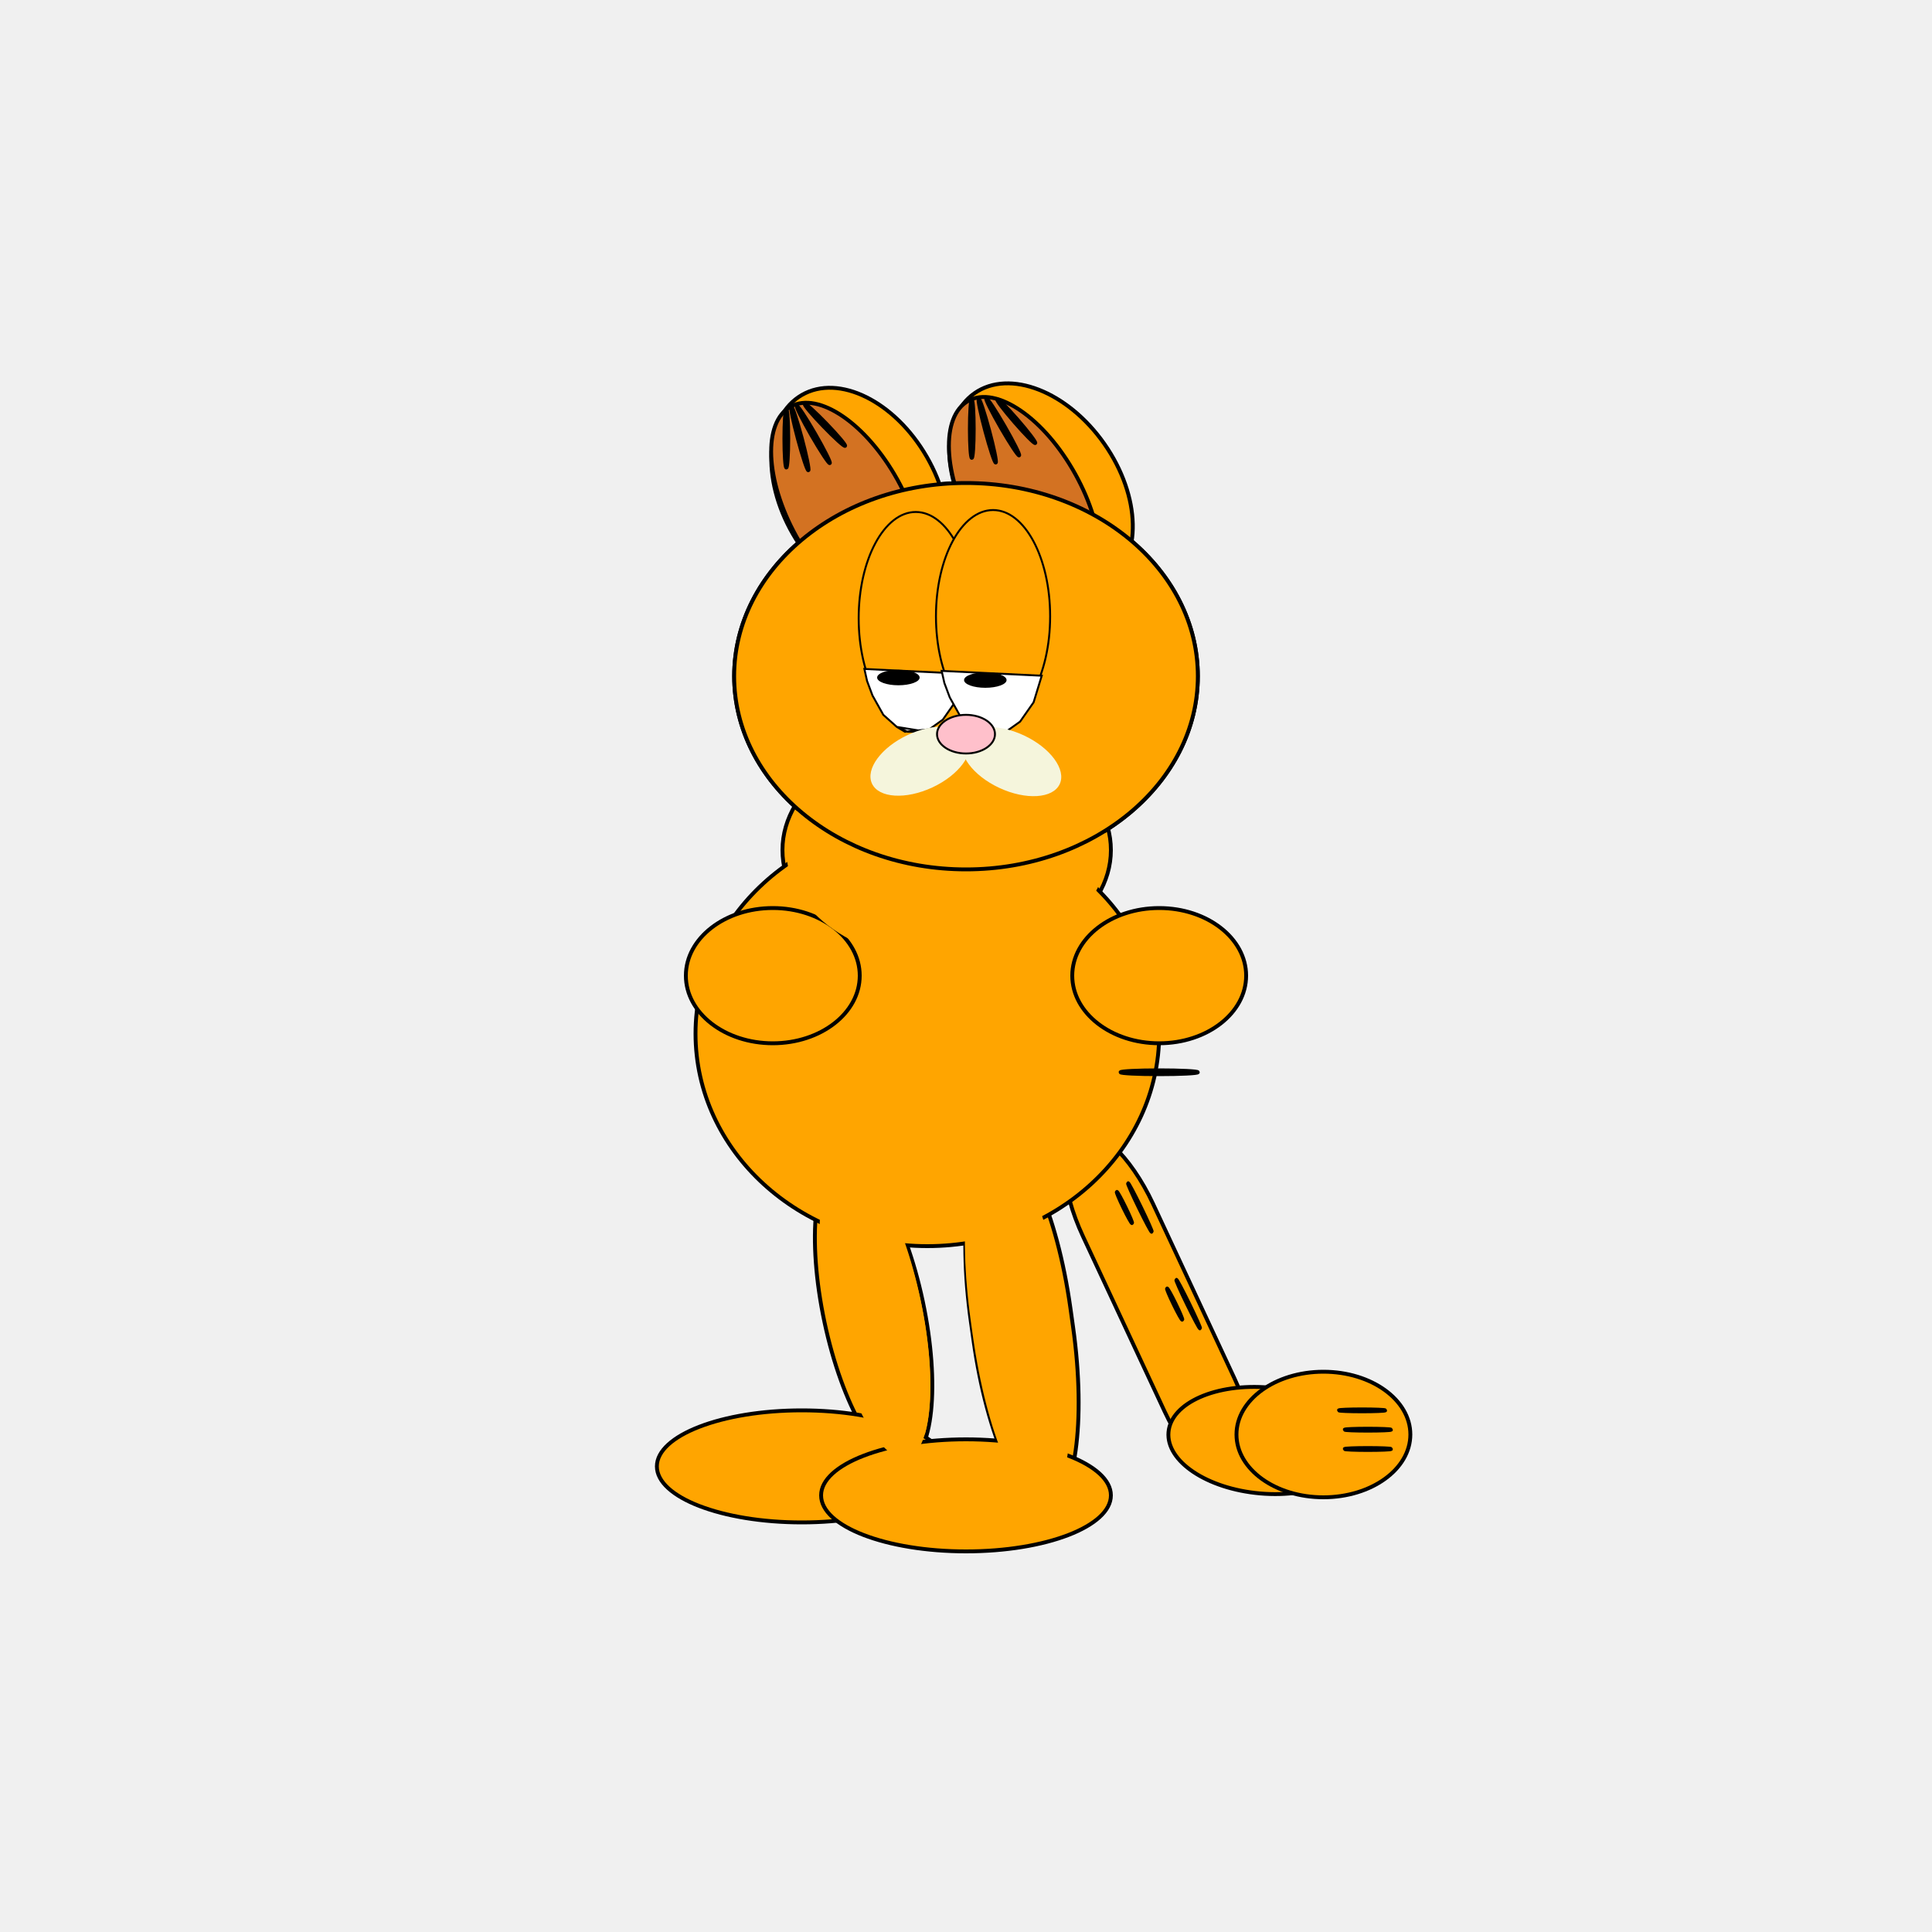
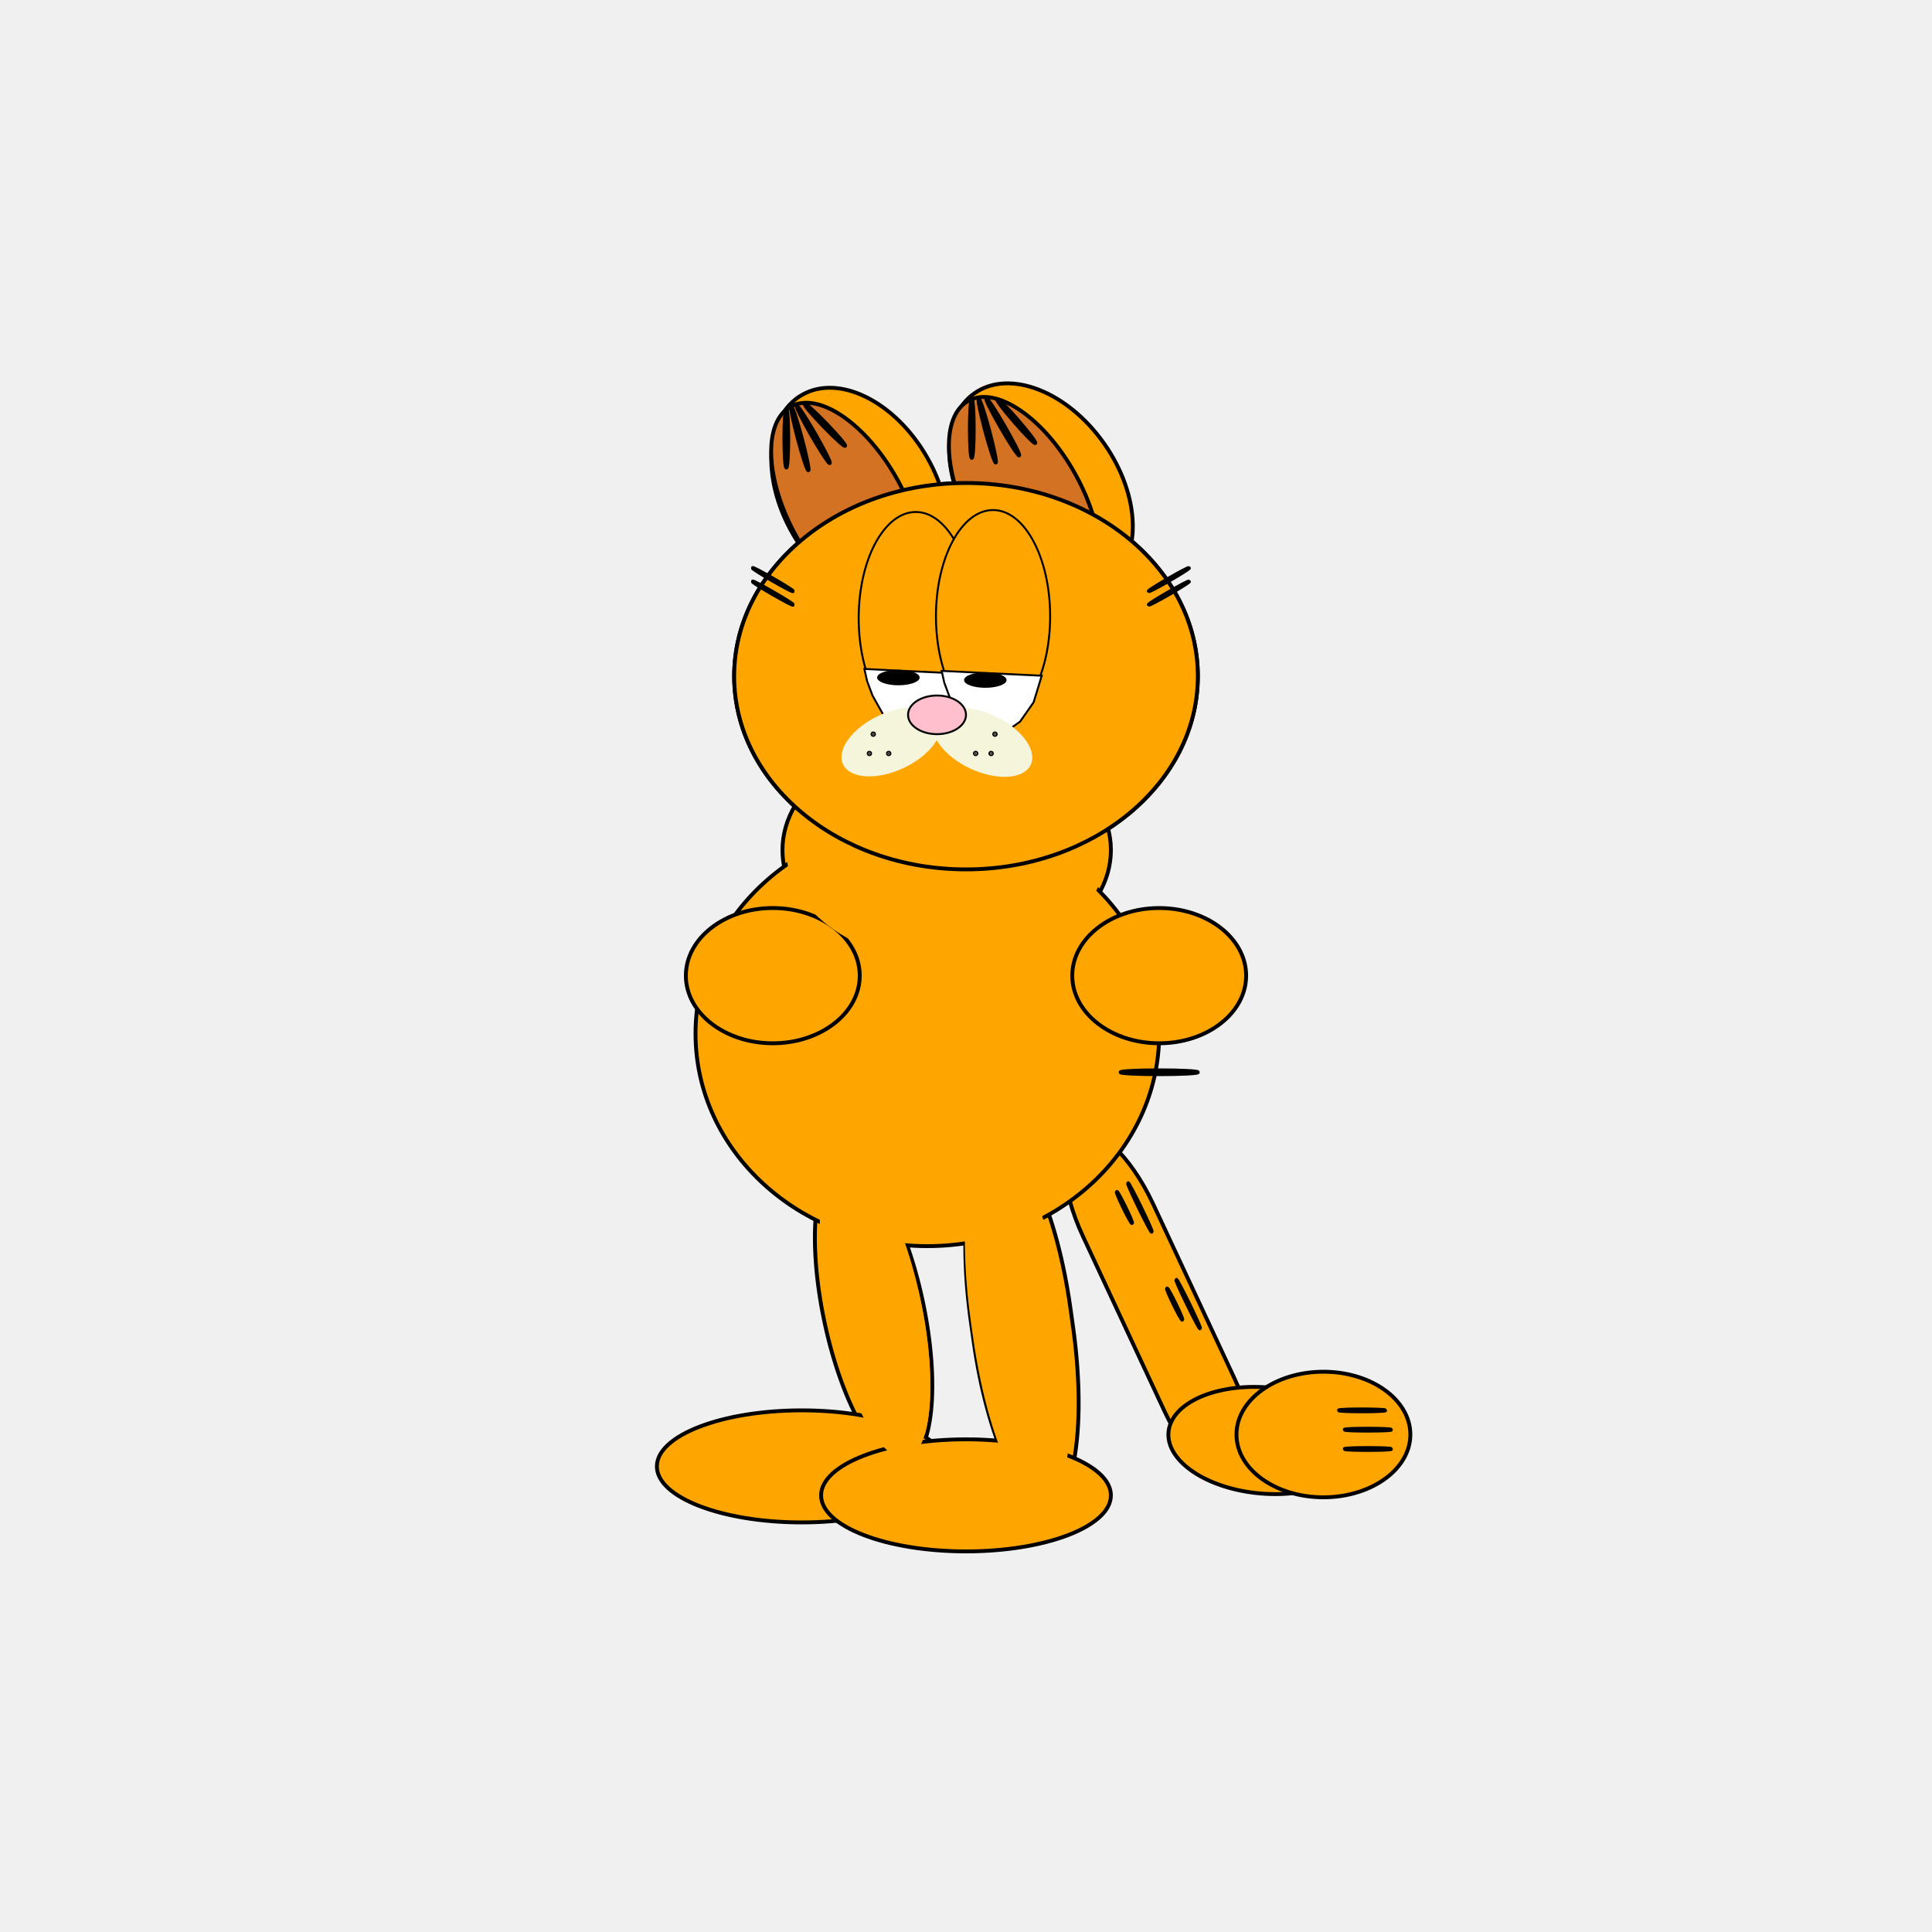
<svg xmlns="http://www.w3.org/2000/svg" width="1000" height="1000" color="black">
  <ellipse rx="85" ry="60" cx="490" cy="440" style="fill:orange;stroke:black;stroke-width:2" />
  <rect width="200" height="40" x="415" y="520" rx="50" ry="100" fill="orange " style="fill:orange;stroke:black;stroke-width:2" transform="rotate(65 450 675)" />
  <rect width="100" height="55" x="610" y="700" rx="50" ry="100" fill="orange " style="fill:orange;stroke:black;stroke-width:2" transform="rotate(5 450 675)" />
  <rect width="90" height="65" x="640" y="710" rx="50" ry="100" fill="orange " style="fill:orange;stroke:black;stroke-width:2" transform="rotate(0 450 675)" />
  <ellipse rx="12" ry="0.5" cx="705" cy="730" style="fill:black;stroke:black;stroke-width:2" />
  <ellipse rx="12" ry="0.5" cx="708" cy="740" style="fill:black;stroke:black;stroke-width:2" />
  <ellipse rx="12" ry="0.5" cx="708" cy="750" style="fill:black;stroke:black;stroke-width:2" />
  <rect width="52" height="160" x="410" y="605" rx="40" ry="90" fill="orange " style="fill:orange;stroke:black;stroke-width:2" transform="rotate(-12 415 605)" />
  <rect width="52" height="190" x="490" y="595" rx="40" ry="90" fill="orange " style="fill:orange;stroke:black;stroke-width:2" transform="rotate(-8 490 595)" />
  <ellipse rx="120" ry="110" cx="480" cy="535" style="fill:orange;stroke:black;stroke-width:2" />as

  
  <ellipse rx="20" ry="1" cx="600" cy="555" style="fill:black;stroke:black;stroke-width:2" transform="rotate(0 526 218)" />
  <rect width="150" height="58" x="340" y="730" rx="90" ry="50" fill="orange " style="fill:orange;stroke:black;stroke-width:2" />
  <rect width="150" height="58" x="425" y="745" rx="90" ry="50" fill="orange " style="fill:orange;stroke:black;stroke-width:2" />
  <ellipse rx="45" ry="35" cx="400" cy="505" style="fill:orange;stroke:black;stroke-width:2" />
  <ellipse rx="45" ry="35" cx="600" cy="505" style="fill:orange;stroke:black;stroke-width:2" />
  <ellipse rx="120" ry="100" cx="500" cy="350" style="fill:orange;stroke:black;stroke-width:2" />
  <ellipse rx="14" ry="0.5" cx="615" cy="675" style="fill:black;stroke:black;stroke-width:2" transform="rotate(64 615 675)" />
  <ellipse rx="9" ry="0.5" cx="608" cy="675" style="fill:black;stroke:black;stroke-width:2" transform="rotate(64 608 675)" />
  <ellipse rx="14" ry="0.5" cx="590" cy="625" style="fill:black;stroke:black;stroke-width:2" transform="rotate(64 590 625)" />
  <ellipse rx="9" ry="0.5" cx="582" cy="625" style="fill:black;stroke:black;stroke-width:2" transform="rotate(64 582 625)" />
  <rect width="80" height="120" x="615" y="250" rx="150" ry="500" fill="orange " style="fill:orange;stroke:black;stroke-width:2" transform="rotate(-30 450 675)" />
  <rect width="60" height="120" x="383" y="225" rx="150" ry="100" fill="orange " style="fill:#D37222FF;stroke:black;stroke-width:2" transform="rotate(-29 383 225)" />
  <ellipse rx="15" ry="1" cx="407" cy="227" style="fill:black;stroke:black;stroke-width:2" transform="rotate(90 407 227)" />
  <ellipse rx="17" ry="1" cx="414" cy="227" style="fill:black;stroke:black;stroke-width:2" transform="rotate(75 414 227)" />
  <ellipse rx="17" ry="1" cx="421" cy="225" style="fill:black;stroke:black;stroke-width:2" transform="rotate(60 421 225)" />
  <ellipse rx="15" ry="1" cx="427" cy="220" style="fill:black;stroke:black;stroke-width:2" transform="rotate(46 427 220)" />
  <rect width="80" height="120" x="725" y="320" rx="150" ry="500" fill="orange " style="fill:orange;stroke:black;stroke-width:2" transform="rotate(-35 450 675)" />
  <rect width="60" height="120" x="475" y="222" rx="150" ry="100" fill="orange " style="fill:#D37222FF;stroke:black;stroke-width:2" transform="rotate(-29 475 222)" />
  <ellipse rx="15" ry="1" cx="503" cy="222" style="fill:black;stroke:black;stroke-width:2" transform="rotate(90 503 222)" />
  <ellipse rx="17" ry="1" cx="511" cy="223" style="fill:black;stroke:black;stroke-width:2" transform="rotate(75 511 223)" />
  <ellipse rx="17" ry="1" cx="519" cy="221" style="fill:black;stroke:black;stroke-width:2" transform="rotate(60 519 221)" />
  <ellipse rx="15" ry="1" cx="526" cy="218" style="fill:black;stroke:black;stroke-width:2" transform="rotate(49 526 218)" />
  <ellipse rx="83" ry="58" cx="490" cy="440" style="fill:orange;stroke:none;stroke-width:2" />
  <ellipse rx="118" ry="98" cx="500" cy="350" style="fill:orange;stroke:none;stroke-width:2" />
  <ellipse rx="30" ry="60" cx="572" cy="335" style="fill:orange;stroke:none;stroke-width:2" />
  <rect width="48" height="158" x="413" y="605" rx="40" ry="90" fill="orange " style="fill:orange;stroke:none;stroke-width:2" transform="rotate(-12 413 605)" />
  <rect width="48" height="188" x="490" y="595" rx="40" ry="90" fill="orange " style="fill:orange;stroke:none;stroke-width:2" transform="rotate(-8 490 595)" />
-   <ellipse rx="120" ry="100" cx="500" cy="350" style="fill:orange;stroke:black;stroke-width:2" />
+   <ellipse rx="120" ry="100" cx="500" cy="350" style=" fill:orange;stroke:black;stroke-width:2" />
+   <ellipse rx="12" ry="0.5" cx="400" cy="300" transform="rotate(30, 400, 300)" style="fill:black;stroke:black;stroke-width:2" />
+   <ellipse rx="12" ry="0.5" cx="400" cy="307" transform="rotate(30, 400, 307)" style="fill:black;stroke:black;stroke-width:2" />
+   <ellipse rx="12" ry="0.5" cx="605" cy="300" transform="rotate(150, 605, 300)" style="fill:black;stroke:black;stroke-width:2" />
+   <ellipse rx="12" ry="0.5" cx="605" cy="307" transform="rotate(150, 605, 307)" style="fill:black;stroke:black;stroke-width:2" />
  <ellipse rx="29.55" ry="55" cx="474" cy="320" fill="orange" stroke="black" stroke-width="1" />
  <polygon points="   479.6,378.75 472.6,378.75 469.8,378.75 464.2,376.25    457.2,370.0 451.6,360.0 448.8,352.5 447.4,346.25    499.2,348.75 495.0,362.5 488.0,372.5 481.0,377.5    468.4,378.75 464.2,376.25" fill="white" stroke="black" stroke-width="1" />
  <ellipse rx="11" ry="4" cx="465" cy="350.7" fill="black" />
  <g transform="translate(-15,1)">
    <ellipse rx="29.55" ry="55" cx="529" cy="318" fill="orange" stroke="black" stroke-width="1" />
-     <polygon points=" 534.6,378.75 527.6,378.75 524.8,378.75 519.2,376.25      512.2,370.0 506.6,360.0 503.8,352.5 502.4,346.25      554.2,348.75 550.0,362.5 543.0,372.5 536.0,377.5      523.4,378.75 519.2,376.25     " fill="white" stroke="black" stroke-width="1" />
+     <polygon points=" 534.6,378.75 527.6,378.75 524.8,378.75 519.2,376.25    512.2,370.0 506.6,360.0 503.8,352.5 502.4,346.25    554.2,348.75 550.0,362.5 543.0,372.5 536.0,377.5    523.4,378.75 519.2,376.25   " fill="white" stroke="black" stroke-width="1" />
    <ellipse rx="11" ry="4" cx="525" cy="351" fill="black" />
  </g>
-   <rect width="55" height="30" x="505" y="369" rx="30" ry="30" fill="beige" transform="rotate(25 505 369)" />
-   <rect width="55" height="30" x="445" y="392" rx="30" ry="30" fill="beige" transform="rotate(-25 445 392)" />
-   <ellipse rx="15" ry="10" cx="500" cy="380" fill="pink" stroke="black" stroke-width="1" />
+   <g transform="translate(-15,-10)">
+     <rect width="55" height="30" x="505" y="369" rx="30" ry="30" fill="beige" transform="rotate(25 505 369)" />
+     <rect width="55" height="30" x="445" y="392" rx="30" ry="30" fill="beige" transform="rotate(-25 445 392)" />
+     <ellipse rx="15" ry="10" cx="500" cy="380" fill="pink" stroke="black" stroke-width="1" />
+     <ellipse rx="0.4" ry="0.4" cx="475" cy="400" style="fill:black;stroke:black;stroke-width:2" />
+     <ellipse rx="0.4" ry="0.4" cx="467" cy="390" style="fill:black;stroke:black;stroke-width:2" />
+     <ellipse rx="0.4" ry="0.4" cx="465" cy="400" style="fill:black;stroke:black;stroke-width:2" />
+     <ellipse rx="0.4" ry="0.4" cx="528" cy="400" style="fill:black;stroke:black;stroke-width:2" />
+     <ellipse rx="0.4" ry="0.4" cx="520" cy="400" style="fill:black;stroke:black;stroke-width:2" />
+     <ellipse rx="0.4" ry="0.4" cx="530" cy="390" style="fill:black;stroke:black;stroke-width:2" />
+   </g>
</svg>
